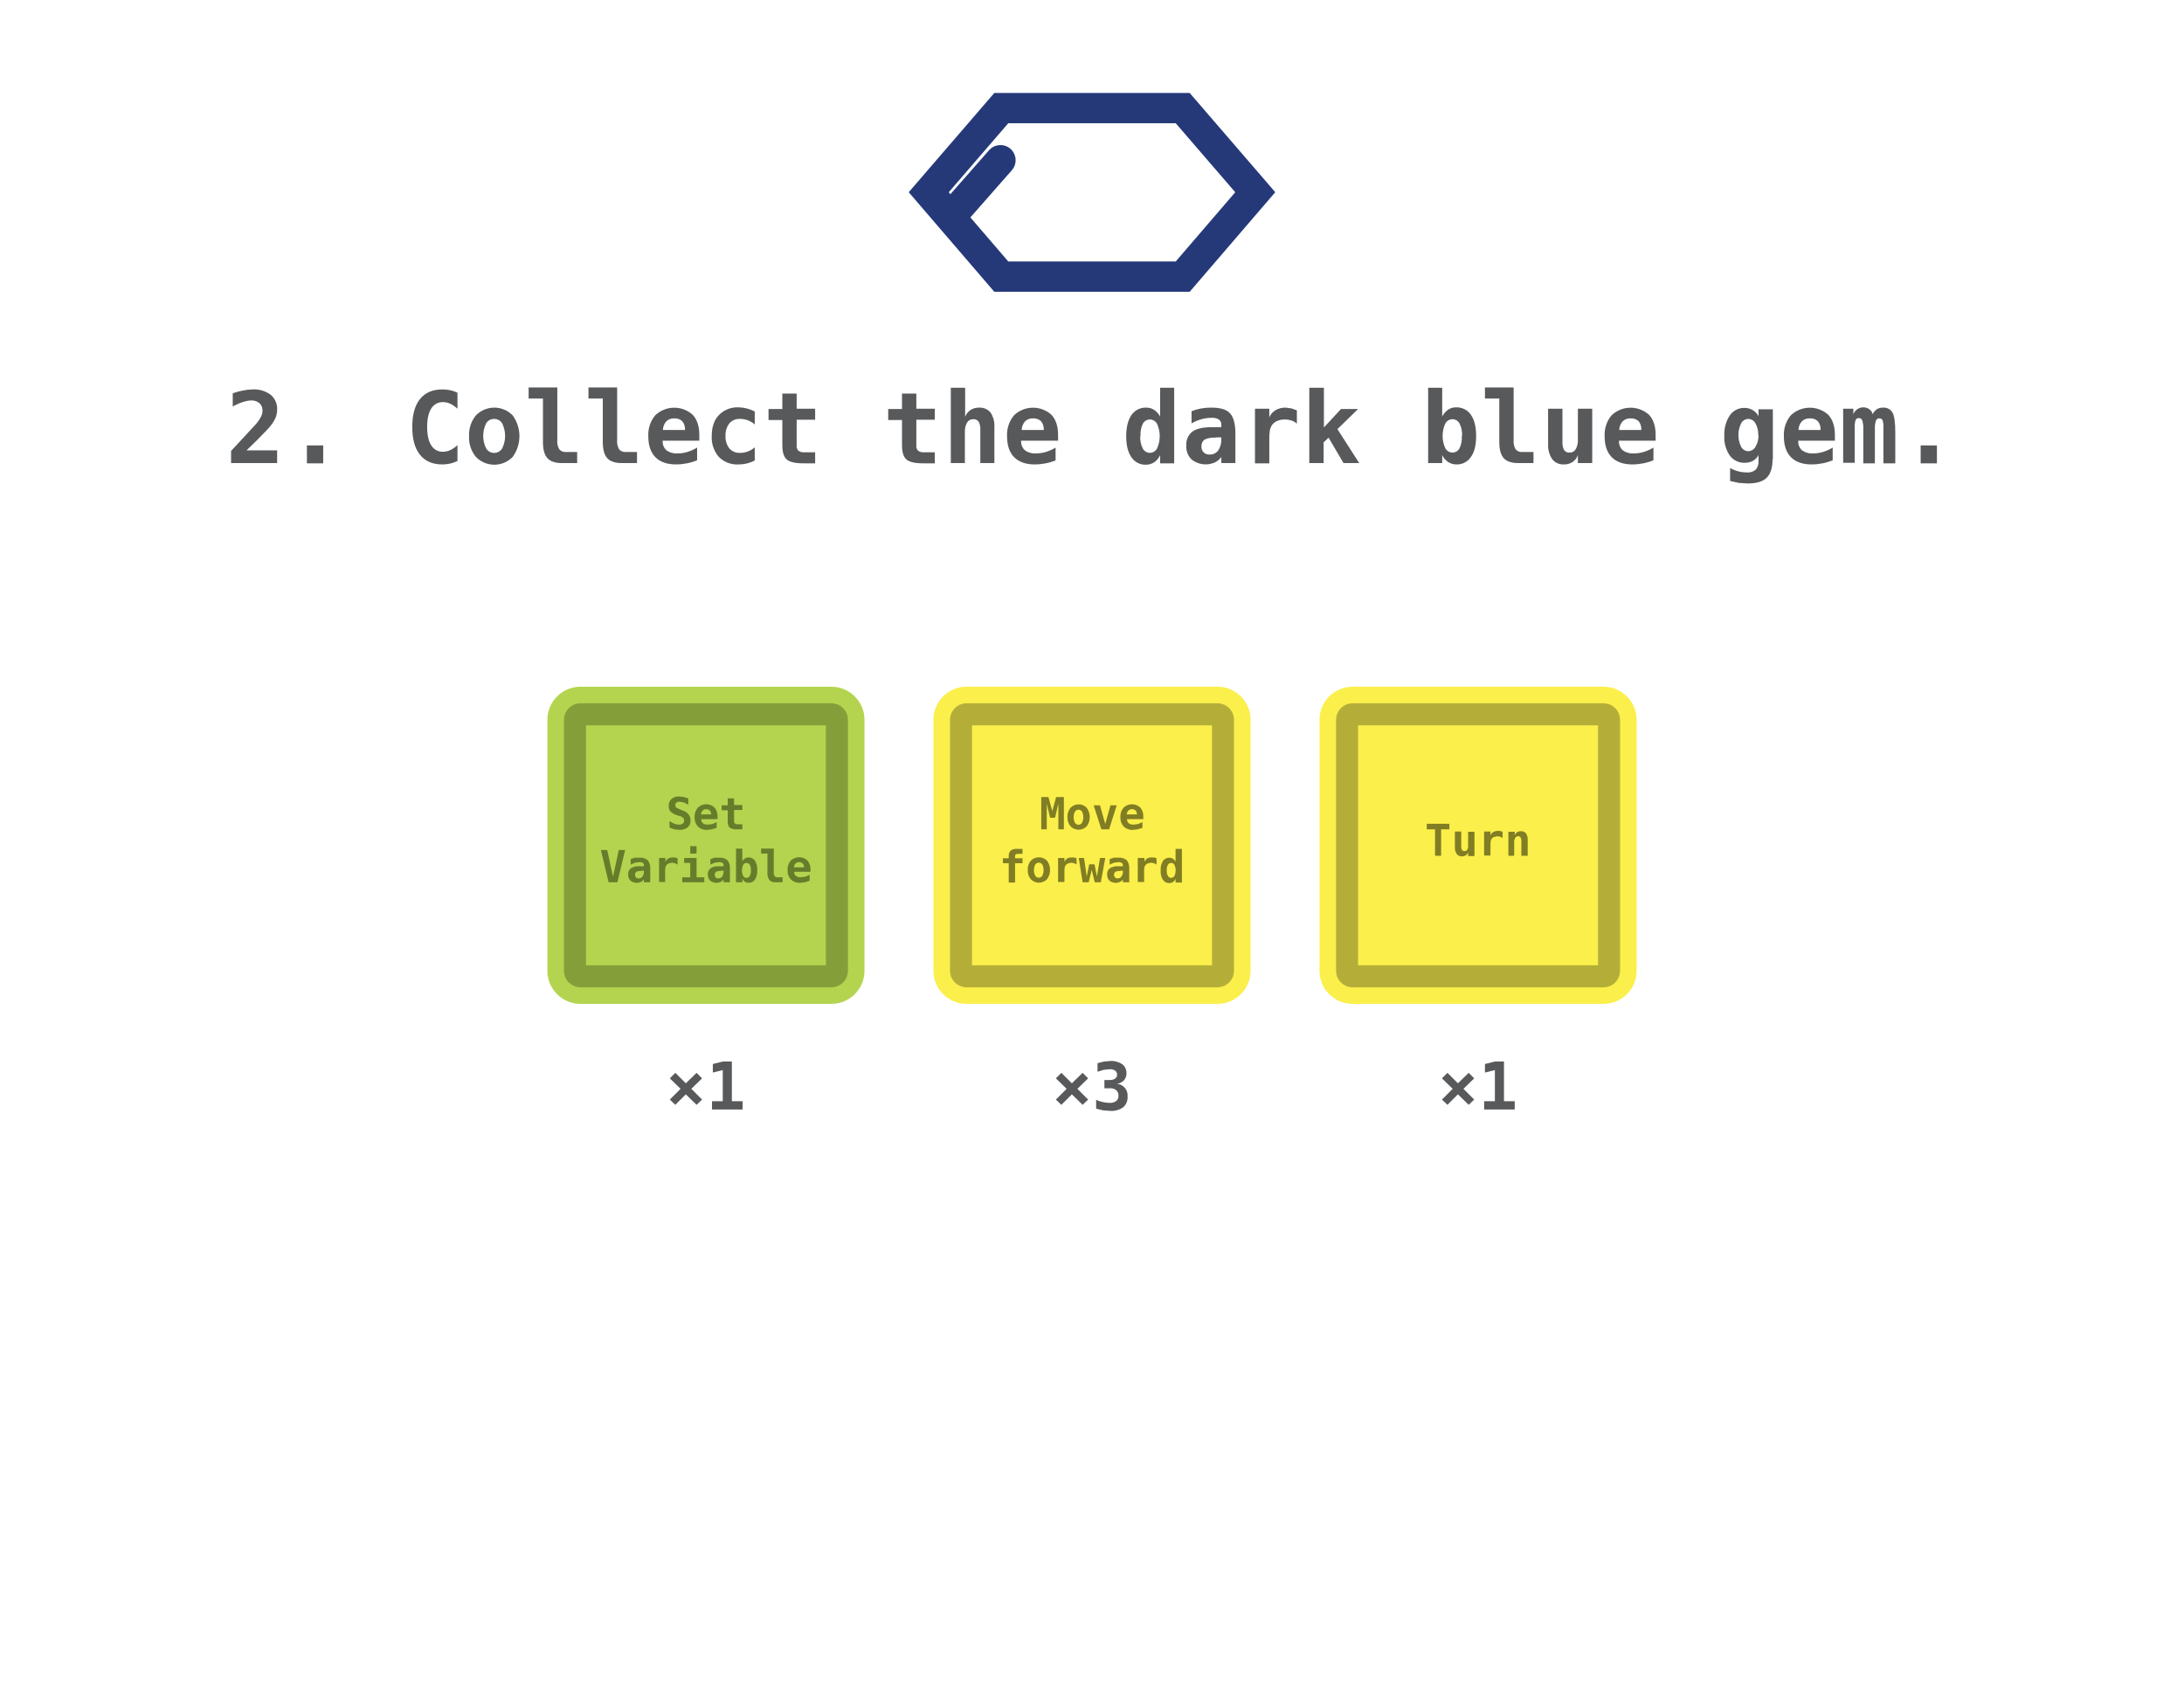
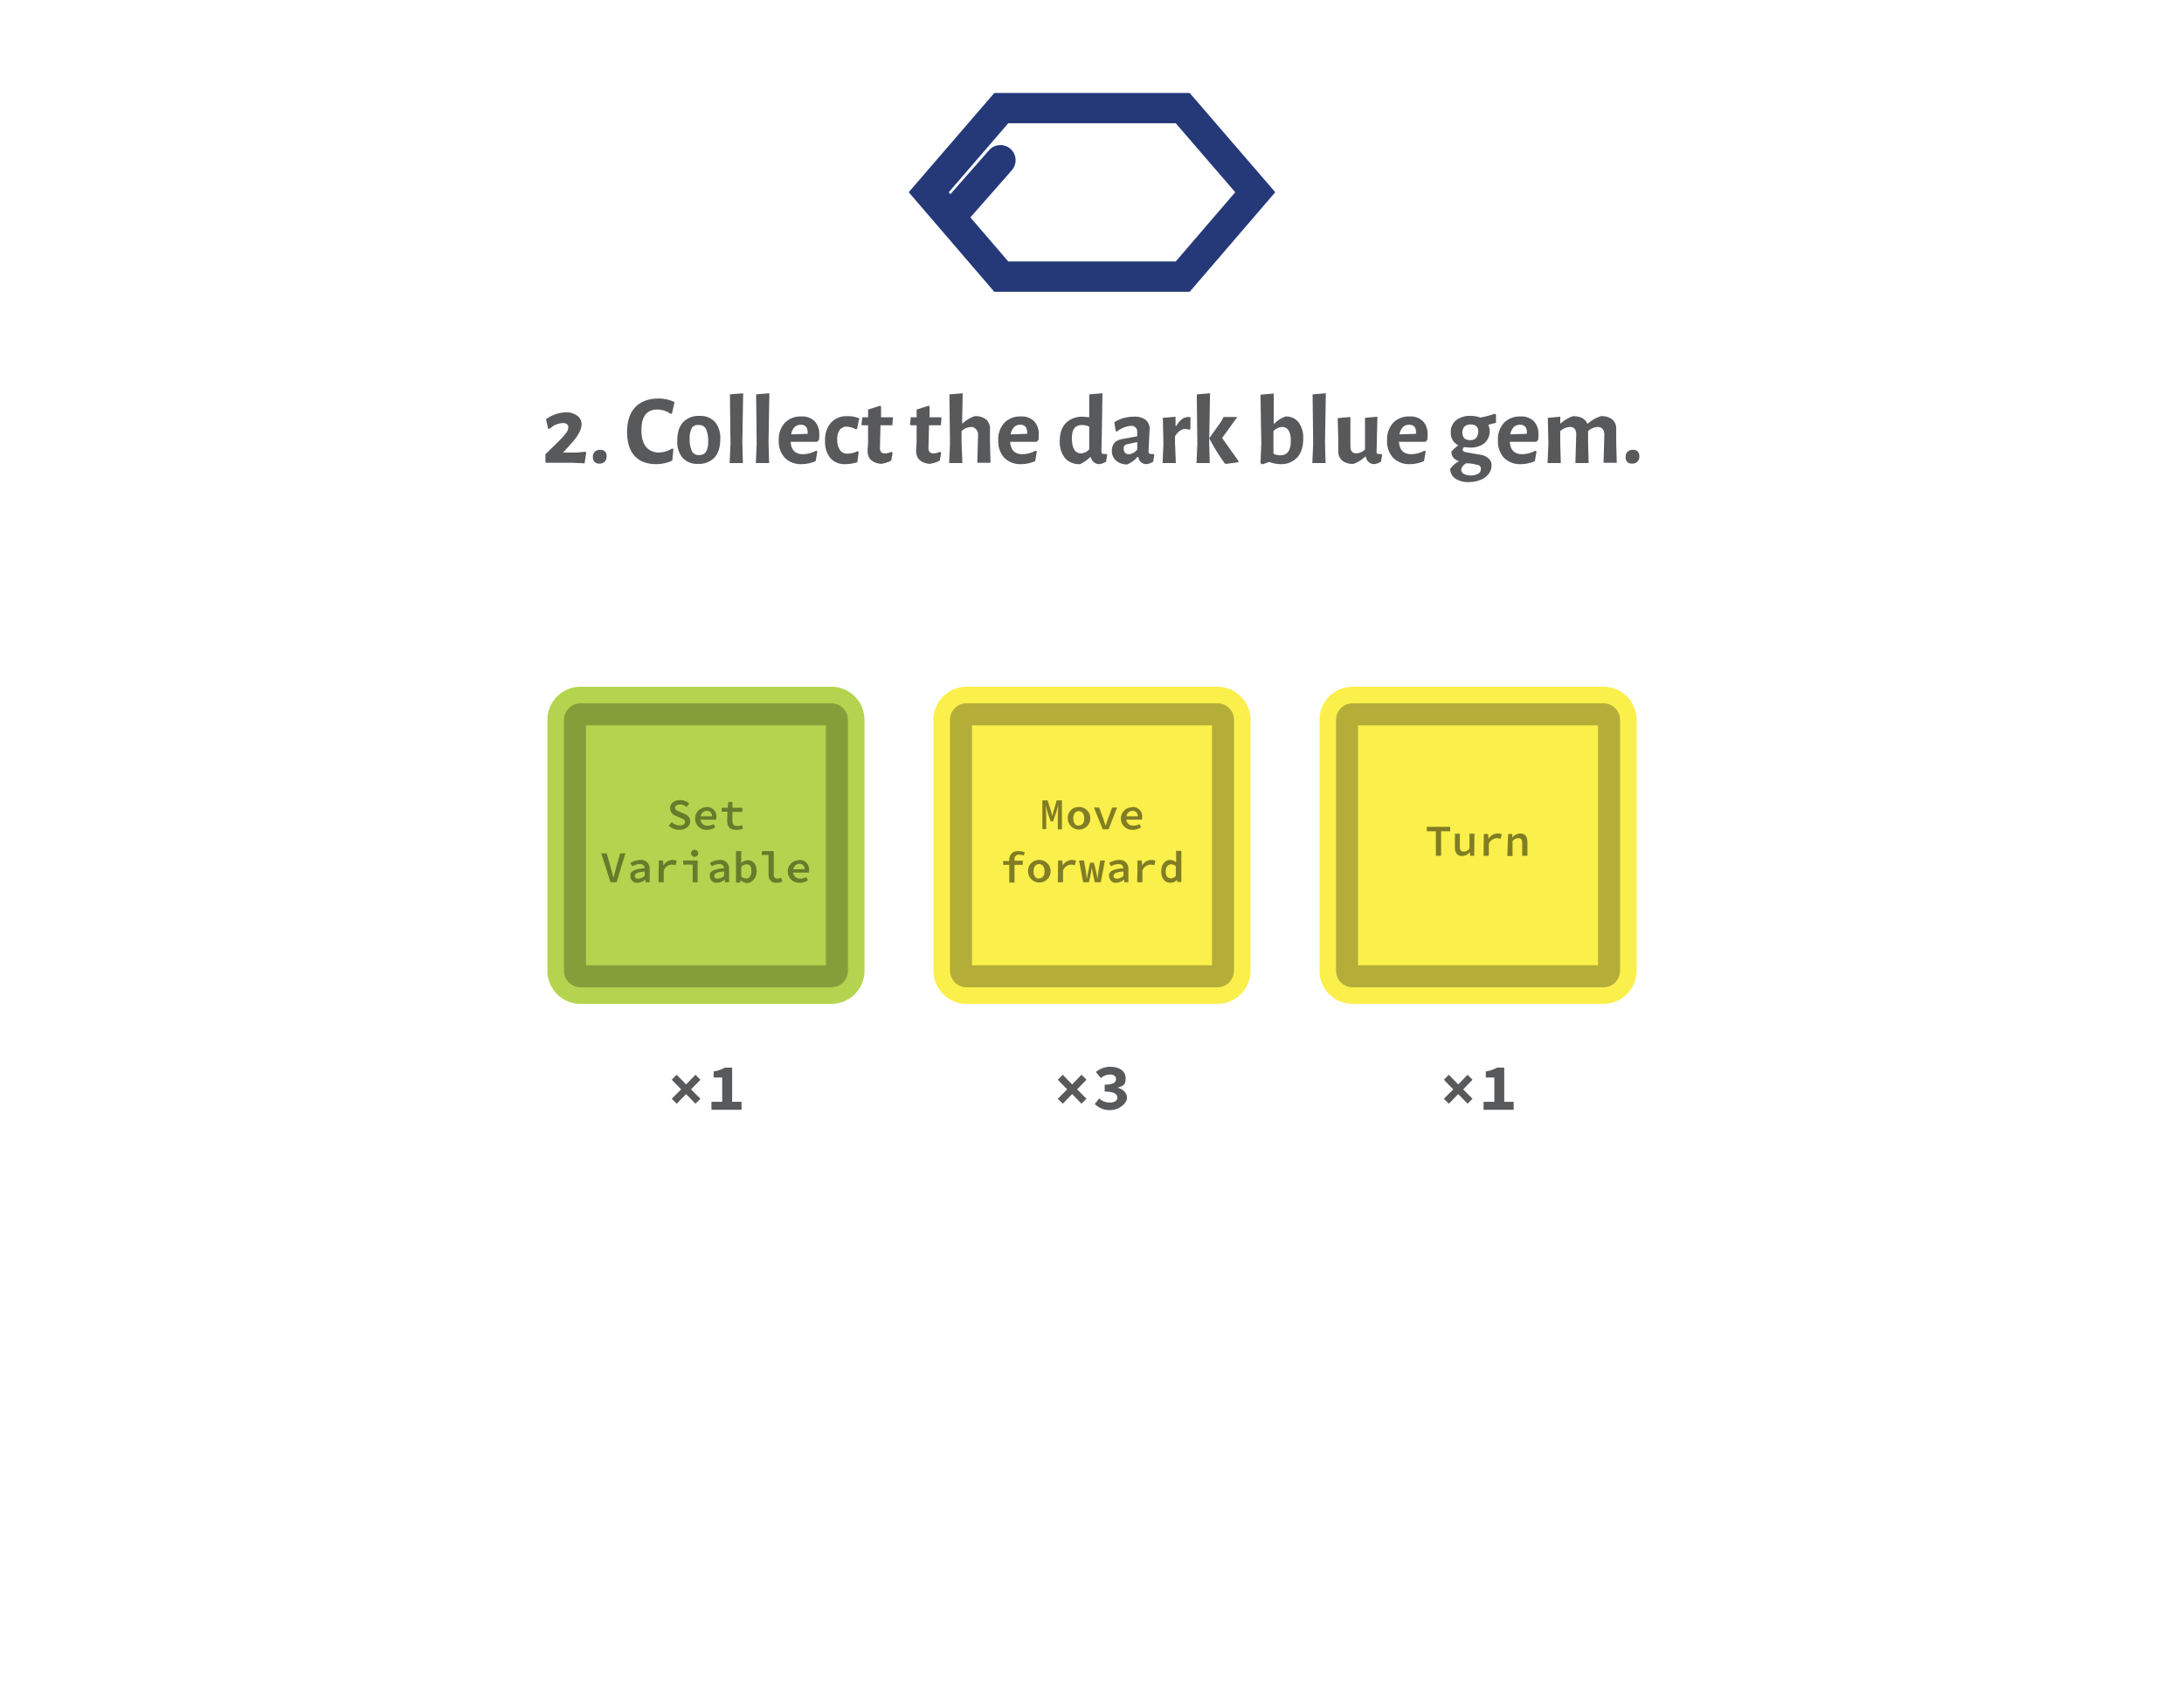
- <svg xmlns="http://www.w3.org/2000/svg" width="792" height="612" viewBox="0 0 792 612">
-   <defs>
-     <style>.a{fill:#58595b}.b,.d,.g{fill:none;stroke-miterlimit:10}.b{stroke:#253979;stroke-linecap:round;stroke-width:11px}.c{fill:#b4d44f}.d{stroke:#849f3a}.d,.g{stroke-width:8px}.e{fill:#657d2b}.f{fill:#fbef4b}.g{stroke:#b4ae39}.h{fill:#807d24}</style>
-   </defs>
-   <path d="M89.4 163.3h11.1v4.6H83.8v-4.4l2.8-3 6.1-6.6a13.2 13.2 0 0 0 1.9-2.7 5.2 5.2 0 0 0 .6-2.3 3.5 3.5 0 0 0-1.1-2.7 4.4 4.4 0 0 0-3-1 10.4 10.4 0 0 0-3.1.6 19.7 19.7 0 0 0-3.6 1.6v-4.8a25.2 25.2 0 0 1 3.7-1 17.6 17.6 0 0 1 3.5-.4 10.1 10.1 0 0 1 6.5 1.9 6.5 6.5 0 0 1 2.4 5.3 8 8 0 0 1-.5 2.9 12.4 12.4 0 0 1-1.8 3q-.9 1.2-5.1 5.4zm21.9-1.8h5.9v6.5h-5.9v-6.5zm54.5 5.7a11.2 11.2 0 0 1-2.6.9 12.5 12.5 0 0 1-2.8.3q-5.3 0-8.1-3.5t-2.8-10.1q0-6.6 2.8-10.1t8.1-3.5a12.7 12.7 0 0 1 2.9.3 10.5 10.5 0 0 1 2.6.9v5.8a10.1 10.1 0 0 0-2.6-1.8 6.2 6.2 0 0 0-2.6-.6 4.8 4.8 0 0 0-4.3 2.3q-1.5 2.3-1.5 6.7t1.5 6.7a4.8 4.8 0 0 0 4.3 2.3 6.2 6.2 0 0 0 2.6-.6 10.1 10.1 0 0 0 2.6-1.8v5.8zm4.3-9.1a11 11 0 0 1 2.5-7.5 9.3 9.3 0 0 1 13.3 0 12.8 12.8 0 0 1 0 15.1 9.3 9.3 0 0 1-13.3 0 11 11 0 0 1-2.5-7.6zm9.1-6.2a3.3 3.3 0 0 0-2.9 1.6 10.2 10.2 0 0 0 0 9.1 3.4 3.4 0 0 0 5.8 0 10.2 10.2 0 0 0 0-9.1 3.3 3.3 0 0 0-2.8-1.6zm17.7 7.8v-15.2h-5.2v-4h10.4v19.1a5.7 5.7 0 0 0 .7 3.3 2.9 2.9 0 0 0 2.4 1h4.1v4h-5.6q-3.7 0-5.3-1.9t-1.5-6.3zm21.7 0v-15.2h-5.2v-4h10.4v19.1a5.7 5.7 0 0 0 .7 3.3 2.9 2.9 0 0 0 2.4 1h4.1v4h-5.6q-3.7 0-5.3-1.9t-1.5-6.3zm34.2 7.2a19.6 19.6 0 0 1-3.7 1.1 20.2 20.2 0 0 1-3.9.4q-4.9 0-7.5-2.6t-2.6-7.6a11 11 0 0 1 2.5-7.6 10 10 0 0 1 13.6-.2q2.4 2.6 2.4 7.3v2.1h-13.3a4.3 4.3 0 0 0 1.4 3.5 6.1 6.1 0 0 0 4 1.1 12.3 12.3 0 0 0 3.5-.5 16.3 16.3 0 0 0 3.6-1.6v4.7zm-4.4-11.1a4.4 4.4 0 0 0-1-3.1 4 4 0 0 0-3-1 3.8 3.8 0 0 0-2.8 1.1 4.9 4.9 0 0 0-1.2 3.1h8.1zm25.4 11.1a10.8 10.8 0 0 1-2.8 1.1 13.1 13.1 0 0 1-3.2.4 9.3 9.3 0 0 1-7.1-2.7 10.7 10.7 0 0 1-2.6-7.6q0-4.9 2.6-7.6a9.3 9.3 0 0 1 7.1-2.8 12.5 12.5 0 0 1 3 .4 13 13 0 0 1 2.9 1.1v4.7a8.4 8.4 0 0 0-2.5-1.5 7.7 7.7 0 0 0-2.8-.5 4.8 4.8 0 0 0-3.9 1.6 6.9 6.9 0 0 0-1.4 4.6 6.8 6.8 0 0 0 1.4 4.5 4.8 4.8 0 0 0 3.9 1.6 7.7 7.7 0 0 0 2.8-.5 8.2 8.2 0 0 0 2.5-1.5v4.7zm15.1-24.3v5.6h6.7v4h-6.7v9.3a2.4 2.4 0 0 0 .6 1.9 3.2 3.2 0 0 0 2.1.6h4v4h-4.3q-4.4 0-6-1.4t-1.6-5.2v-9.1h-5v-4h5v-5.6h5.2zm43.4 0v5.6h6.7v4h-6.7v9.3a2.4 2.4 0 0 0 .6 1.9 3.2 3.2 0 0 0 2.1.6h4v4h-4.3q-4.4 0-6-1.4t-1.6-5.2v-9.1h-5v-4h5v-5.6h5.2zm28.3 12.5v12.8h-5.1v-12a5.7 5.7 0 0 0-.6-3 2.2 2.2 0 0 0-2-.9 2.5 2.5 0 0 0-2.2 1.2 6.4 6.4 0 0 0-.8 3.4v11.3h-5.1v-27.3h5.2v10.6a4.8 4.8 0 0 1 1.9-2.5 5.5 5.5 0 0 1 3.2-.9 5 5 0 0 1 4.2 1.9 9 9 0 0 1 1.3 5.4zm22.3 11.8a19.6 19.6 0 0 1-3.7 1.1 20.2 20.2 0 0 1-3.9.4q-4.9 0-7.5-2.6t-2.6-7.6a11 11 0 0 1 2.5-7.6 10 10 0 0 1 13.6-.2q2.4 2.6 2.4 7.3v2.1h-13.4a4.3 4.3 0 0 0 1.4 3.5 6.1 6.1 0 0 0 4 1.1 12.3 12.3 0 0 0 3.5-.5 16.3 16.3 0 0 0 3.6-1.6v4.7zm-4.4-11.1a4.4 4.4 0 0 0-1-3.1 4 4 0 0 0-3-1 3.8 3.8 0 0 0-2.8 1.1 4.9 4.9 0 0 0-1.2 3.1h8.1zm42.2-4.8v-10.4h5.1V168h-5.1v-3a6.2 6.2 0 0 1-2.1 2.6 5.5 5.5 0 0 1-3.1.9 6 6 0 0 1-5.2-2.7q-1.9-2.7-1.9-7.6t1.9-7.7a6.2 6.2 0 0 1 5.4-2.7 5.1 5.1 0 0 1 2.8.8 7.1 7.1 0 0 1 2.2 2.4zm-7.2 7.1a8.8 8.8 0 0 0 .9 4.5 2.9 2.9 0 0 0 2.6 1.6 3 3 0 0 0 2.6-1.6 10.8 10.8 0 0 0 0-8.9 3 3 0 0 0-2.6-1.6 2.9 2.9 0 0 0-2.6 1.6 8.8 8.8 0 0 0-.8 4.4zm34.5-1.4v11.2h-5.1v-2.2a6.2 6.2 0 0 1-2.4 2 8.2 8.2 0 0 1-8.4-1.1 6.5 6.5 0 0 1-1.9-5 5.9 5.9 0 0 1 2.2-5.1q2.2-1.6 6.9-1.6h3.6v-.9a2.2 2.2 0 0 0-.9-1.9 4.6 4.6 0 0 0-2.7-.6 13.7 13.7 0 0 0-3.6.5 16.8 16.8 0 0 0-3.6 1.5v-4.4a17.8 17.8 0 0 1 3.5-1 19.9 19.9 0 0 1 3.7-.3q4.8 0 6.7 2t2 6.9zm-7.2 2a7.9 7.9 0 0 0-4 .7 2.8 2.8 0 0 0-1.1 2.5 2.7 2.7 0 0 0 2.9 2.9 3.7 3.7 0 0 0 3.2-1.5 7.2 7.2 0 0 0 1.1-4.3v-.4h-2.1zm29.6-5a5.5 5.5 0 0 0-2-1.2 7.7 7.7 0 0 0-2.5-.4 6.7 6.7 0 0 0-2.9.6 4.3 4.3 0 0 0-1.9 1.7 4.4 4.4 0 0 0-.6 1.6 18.1 18.1 0 0 0-.2 2.9v9.1h-5.2v-19.8h5.2v3.1a5.6 5.6 0 0 1 2.3-2.6 7.1 7.1 0 0 1 3.7-.9l2.1.3 1.9.7v4.9zm4.5-13.1h5.2V155l6.2-6.7h6.2l-7.5 7.3 7.9 12.3h-5.7l-5.4-9.2-1.8 1.7v7.5h-5.2v-27.3zM523 151a7.1 7.1 0 0 1 2.2-2.5 5.1 5.1 0 0 1 2.8-.8 6.2 6.2 0 0 1 5.4 2.7q1.9 2.7 1.9 7.7t-1.9 7.6a6 6 0 0 1-5.2 2.7 5.5 5.5 0 0 1-3.1-.9 6.1 6.1 0 0 1-2.1-2.5v2.9h-5.1v-27.3h5.1V151zm7.2 7.1a8.8 8.8 0 0 0-.9-4.5 2.9 2.9 0 0 0-2.6-1.6 3 3 0 0 0-2.6 1.6 10.8 10.8 0 0 0 0 8.9 3 3 0 0 0 2.6 1.6 2.9 2.9 0 0 0 2.6-1.6 8.8 8.8 0 0 0 .8-4.4zm13.5 1.6v-15.2h-5.2v-4h10.4v19.1a5.7 5.7 0 0 0 .7 3.3 2.9 2.9 0 0 0 2.4 1h4.1v4h-5.6q-3.7 0-5.3-1.9t-1.5-6.3zm17.7 1.3v-12.8h5.2v12a5.8 5.8 0 0 0 .6 3 2.2 2.2 0 0 0 2 .9 2.4 2.4 0 0 0 2.2-1.2 6.4 6.4 0 0 0 .8-3.4v-11.3h5.2v19.7h-5.2V165a4.8 4.8 0 0 1-1.9 2.5 5.4 5.4 0 0 1-3.2.9 5 5 0 0 1-4.2-1.9 9 9 0 0 1-1.5-5.5zm38.2 5.9a19.6 19.6 0 0 1-3.7 1.1 20.2 20.2 0 0 1-3.9.4q-4.9 0-7.5-2.6t-2.6-7.6a11 11 0 0 1 2.5-7.6 10 10 0 0 1 13.6-.2q2.4 2.6 2.4 7.3v2.1h-13.3a4.3 4.3 0 0 0 1.4 3.5 6.1 6.1 0 0 0 4 1.1 12.3 12.3 0 0 0 3.5-.5 16.3 16.3 0 0 0 3.6-1.6v4.7zm-4.4-11.1a4.4 4.4 0 0 0-1-3.1 4 4 0 0 0-3-1 3.8 3.8 0 0 0-2.8 1.1 4.9 4.9 0 0 0-1.2 3.1h8.1zm47.6 10.6q0 4.7-2.1 6.8t-6.9 2.1l-3.2-.2-3.2-.7v-4.7a12.3 12.3 0 0 0 6.1 1.6 4.4 4.4 0 0 0 3.2-1 4.4 4.4 0 0 0 1-3.2V165a5 5 0 0 1-2 2.1 6.2 6.2 0 0 1-3 .7 6.4 6.4 0 0 1-5.4-2.6 11.6 11.6 0 0 1-2-7.2 12.4 12.4 0 0 1 2-7.4 6.3 6.3 0 0 1 5.3-2.7 5.7 5.7 0 0 1 3 .8 5.5 5.5 0 0 1 2.1 2.2v-2.5h5.2v18.2zm-5.2-8.7a7.9 7.9 0 0 0-1-4.2 3 3 0 0 0-2.6-1.6 3 3 0 0 0-2.6 1.6 9.6 9.6 0 0 0 0 8.5 3 3 0 0 0 2.6 1.6 3 3 0 0 0 2.6-1.6 7.9 7.9 0 0 0 1.1-4.2zm27 9.2a19.6 19.6 0 0 1-3.7 1.1 20.2 20.2 0 0 1-3.9.4q-4.9 0-7.5-2.6t-2.6-7.6a11 11 0 0 1 2.5-7.6 10 10 0 0 1 13.6-.2q2.4 2.6 2.4 7.3v2.1h-13.3a4.3 4.3 0 0 0 1.4 3.5 6.1 6.1 0 0 0 4 1.1 12.3 12.3 0 0 0 3.5-.5 16.3 16.3 0 0 0 3.6-1.6v4.7zm-4.4-11.1a4.4 4.4 0 0 0-1-3.1 4 4 0 0 0-3-1 3.8 3.8 0 0 0-2.8 1.1 4.9 4.9 0 0 0-1.2 3.1h8.1zm18.9-5.6a4.3 4.3 0 0 1 1.5-1.8 3.9 3.9 0 0 1 2.2-.6 3.7 3.7 0 0 1 3.5 1.8q1 1.8 1 7.3V168H683v-12.7a8.4 8.4 0 0 0-.3-2.9 1.2 1.2 0 0 0-1.2-.7 1.2 1.2 0 0 0-1.2.8 8 8 0 0 0-.4 2.9V168h-4.2v-12.7a8 8 0 0 0-.4-2.9 1.2 1.2 0 0 0-1.2-.8 1.2 1.2 0 0 0-1.2.7 8.4 8.4 0 0 0-.3 2.9v12.6h-4.2v-19.6h3.7v2a3.8 3.8 0 0 1 1.4-1.8 3.7 3.7 0 0 1 2.2-.7 3.6 3.6 0 0 1 2.2.7 2.8 2.8 0 0 1 1.2 1.8zm17.4 11.3h5.9v6.5h-5.9v-6.5z" class="a" />
-   <path d="M363.1 100.3l-26.3-30.6 26.3-30.5h65.8l26.3 30.5-26.3 30.6h-65.8zm-18.5-21.5l18.2-20.7" class="b" />
-   <path d="M254.6 391l-3.9 3.8 3.9 3.9-2 1.9-3.9-3.8-3.8 3.8-2-1.9 3.9-3.9-3.9-3.8 2-2 3.8 3.8 3.9-3.8zm3.6 8.3h3.9V388l-3.6.9v-3.1l3.6-.9h3.3v14.4h3.9v3h-11.1v-3z" class="a" />
-   <rect width="115" height="115" x="198.5" y="249" class="c" rx="12" ry="12" />
-   <rect width="95" height="95" x="208.5" y="259" class="d" rx="2" ry="2" transform="rotate(90 256 306.5)" />
-   <path d="M245.5 295.6a5.9 5.9 0 0 1-2.4-1.4 2.9 2.9 0 0 1-.6-2 3.2 3.2 0 0 1 1-2.5 4 4 0 0 1 2.8-.9l1.7.2 1.6.5v2.3l-1.5-.8-1.5-.3a2.1 2.1 0 0 0-1.3.3 1.1 1.1 0 0 0-.4 1 1.1 1.1 0 0 0 .3.8l1.4.7 1 .4a4.5 4.5 0 0 1 2.1 1.4 3.4 3.4 0 0 1 .7 2.1 3.2 3.2 0 0 1-1 2.6 4.8 4.8 0 0 1-3.2.9l-1.7-.2-1.7-.6v-2.4a7.8 7.8 0 0 0 1.8 1 4.9 4.9 0 0 0 1.7.3 2 2 0 0 0 1.3-.4 1.3 1.3 0 0 0 .5-1.1 1.4 1.4 0 0 0-.3-.9 2.1 2.1 0 0 0-.9-.6zm14.3 4.6l-1.6.5-1.7.2a4.5 4.5 0 0 1-3.4-1.2 4.6 4.6 0 0 1-1.2-3.4 4.9 4.9 0 0 1 1.1-3.4 4.4 4.4 0 0 1 6.1-.1 4.6 4.6 0 0 1 1.1 3.2v1h-5.9a1.9 1.9 0 0 0 .6 1.5 2.7 2.7 0 0 0 1.8.5l1.6-.2 1.6-.7v2.1zm-1.9-4.9a2 2 0 0 0-.5-1.4 1.8 1.8 0 0 0-1.3-.5 1.7 1.7 0 0 0-1.3.5 2.2 2.2 0 0 0-.6 1.4h3.6zm8.3-5.9v2.5h3v1.8h-3v4.1a1.1 1.1 0 0 0 .3.8 1.4 1.4 0 0 0 .9.3h1.8v1.8h-1.9a4.1 4.1 0 0 1-2.7-.6 3.1 3.1 0 0 1-.7-2.3v-4h-2.2V292h2.2v-2.5h2.3zm-43.9 28.5l2.1-9.7h2.3l-2.8 11.7h-3.2l-2.8-11.7h2.3zm13.5-3v5h-2.3v-1a2.8 2.8 0 0 1-1.1.9 3.7 3.7 0 0 1-3.8-.5 2.9 2.9 0 0 1-.8-2.2 2.6 2.6 0 0 1 1-2.3 5.2 5.2 0 0 1 3.1-.7h1.6v-.4a1 1 0 0 0-.4-.8 2 2 0 0 0-1.2-.3l-1.6.2-1.6.7v-2l1.5-.5h1.7a4.2 4.2 0 0 1 3 .9 4.4 4.4 0 0 1 .9 3zm-3.2.9a3.5 3.5 0 0 0-1.8.3 1.2 1.2 0 0 0-.5 1.1 1.2 1.2 0 0 0 1.3 1.3 1.6 1.6 0 0 0 1.4-.7 3.2 3.2 0 0 0 .5-1.9v-.2h-.9zm13.1-2.3l-.9-.5-1.1-.2-1.3.3a1.9 1.9 0 0 0-.8.7 2 2 0 0 0-.3.7 8 8 0 0 0-.1 1.3v4H239v-8.7h2.3v1.4a2.5 2.5 0 0 1 1-1.2 3.1 3.1 0 0 1 1.6-.4h.9l.9.3v2.2zm2.4-2.4h4.5v7h2.8v1.8h-8v-1.8h2.9v-5.2h-2.2v-1.8zm2.2-4.3h2.3v2.7h-2.3v-2.7zm14.4 8.1v5h-2.3v-1a2.8 2.8 0 0 1-1.1.9 3.7 3.7 0 0 1-3.8-.5 2.9 2.9 0 0 1-.8-2.2 2.6 2.6 0 0 1 1-2.3 5.2 5.2 0 0 1 3.1-.7h1.6v-.4a1 1 0 0 0-.4-.8 2 2 0 0 0-1.2-.3l-1.6.2-1.6.7v-2l1.5-.5h1.7a4.2 4.2 0 0 1 3 .9 4.4 4.4 0 0 1 .9 3zm-3.2.9a3.5 3.5 0 0 0-1.8.3 1.2 1.2 0 0 0-.5 1.1 1.2 1.2 0 0 0 1.3 1.3 1.6 1.6 0 0 0 1.4-.7 3.2 3.2 0 0 0 .5-1.9v-.2h-.9zm7.6-3.4a3.2 3.2 0 0 1 1-1.1 2.3 2.3 0 0 1 1.3-.4 2.8 2.8 0 0 1 2.4 1.2 5.9 5.9 0 0 1 .8 3.4 5.9 5.9 0 0 1-.8 3.4 2.7 2.7 0 0 1-2.3 1.2 2.5 2.5 0 0 1-1.4-.4 2.7 2.7 0 0 1-.9-1.1v1.3h-2.3v-12.2h2.3v4.6zm3.2 3.2a3.9 3.9 0 0 0-.4-2 1.3 1.3 0 0 0-1.2-.7 1.3 1.3 0 0 0-1.2.7 4.8 4.8 0 0 0 0 4 1.3 1.3 0 0 0 1.2.7 1.3 1.3 0 0 0 1.2-.7 3.9 3.9 0 0 0 .4-2.1zm6 .6v-6.7H276v-1.8h4.6v8.5a2.5 2.5 0 0 0 .3 1.5 1.3 1.3 0 0 0 1.1.4h1.8v1.8h-2.5a2.9 2.9 0 0 1-2.3-.8 4.4 4.4 0 0 1-.7-2.9zm15.2 3.2l-1.6.5-1.7.2a4.5 4.5 0 0 1-3.4-1.2 4.6 4.6 0 0 1-1.2-3.4 4.9 4.9 0 0 1 1.1-3.4 4.4 4.4 0 0 1 6.1-.1 4.6 4.6 0 0 1 1.1 3.2v.9H288a1.9 1.9 0 0 0 .6 1.5 2.7 2.7 0 0 0 1.8.5l1.6-.2 1.6-.7v2.1zm-1.9-4.9a2 2 0 0 0-.5-1.4 1.8 1.8 0 0 0-1.3-.5 1.7 1.7 0 0 0-1.3.5 2.2 2.2 0 0 0-.6 1.4h3.6z" class="e" />
-   <path d="M394.6 391l-3.9 3.8 3.9 3.9-2 1.9-3.9-3.8-3.8 3.8-2-1.9 3.9-3.9-3.9-3.8 2-2 3.8 3.8 3.9-3.8zm7.8 3.6h-1.9v-3h1.9a3.4 3.4 0 0 0 2-.5 1.7 1.7 0 0 0 .7-1.4 1.8 1.8 0 0 0-.7-1.5 3.2 3.2 0 0 0-2-.5l-2.1.2-2.3.7v-3.1l2.4-.6 2.3-.2a6.9 6.9 0 0 1 4.3 1.2 4 4 0 0 1 1.5 3.3 3.7 3.7 0 0 1-.9 2.5 4.4 4.4 0 0 1-2.5 1.3 4.2 4.2 0 0 1 3.8 4.6 4.7 4.7 0 0 1-1.6 3.9 7.3 7.3 0 0 1-4.7 1.3l-2.6-.2-2.5-.6v-3.2a10.4 10.4 0 0 0 2.4.8 12.2 12.2 0 0 0 2.7.3 3.5 3.5 0 0 0 2.2-.7 2.1 2.1 0 0 0 .8-1.8 2.6 2.6 0 0 0-.8-2.1 3.4 3.4 0 0 0-2.4-.7z" class="a" />
-   <rect width="115" height="115" x="338.5" y="249" class="f" rx="12" ry="12" />
-   <rect width="95" height="95" x="348.5" y="259" class="g" rx="2" ry="2" transform="rotate(90 396 306.5)" />
-   <path d="M377.4 289h2.8l1.4 5.1 1.4-5.1h2.8v11.7h-2v-9.3l-1.2 5.1h-1.8l-1.2-5.1v9.3h-2V289zm9.7 7.3a4.9 4.9 0 0 1 1.1-3.4 4.1 4.1 0 0 1 5.9 0 5.7 5.7 0 0 1 0 6.7 4.1 4.1 0 0 1-5.9 0 4.9 4.9 0 0 1-1.1-3.3zm4-2.7a1.5 1.5 0 0 0-1.3.7 4.6 4.6 0 0 0 0 4 1.5 1.5 0 0 0 2.6 0 4.6 4.6 0 0 0 0-4 1.5 1.5 0 0 0-1.2-.7zm13.9-1.7l-2.8 8.8h-2.8l-2.8-8.7h2.3l1.9 6.8 1.9-6.8h2.3zm9.2 8.3l-1.6.5-1.7.2a4.5 4.5 0 0 1-3.4-1.2 4.6 4.6 0 0 1-1.2-3.4 4.9 4.9 0 0 1 1.1-3.4 4.4 4.4 0 0 1 6.1-.1 4.6 4.6 0 0 1 1.1 3.2v1h-5.9a1.9 1.9 0 0 0 .6 1.5 2.7 2.7 0 0 0 1.8.5l1.6-.2 1.6-.7v2.1zm-1.9-4.9a2 2 0 0 0-.5-1.4 1.8 1.8 0 0 0-1.3-.5 1.7 1.7 0 0 0-1.3.5 2.2 2.2 0 0 0-.6 1.4h3.6zm-44.2 15.1v.8h2.7v1.8h-2.7v7h-2.3v-7h-2.1v-1.8h2.1v-.6a2.9 2.9 0 0 1 .7-2.2 3.6 3.6 0 0 1 2.4-.6h1.9v1.8H369l-.7.2a1.1 1.1 0 0 0-.2.6zm4.6 5.1a4.9 4.9 0 0 1 1.1-3.4 4.1 4.1 0 0 1 5.9 0 5.7 5.7 0 0 1 0 6.7 4.1 4.1 0 0 1-5.9 0 4.9 4.9 0 0 1-1.1-3.3zm4-2.7a1.5 1.5 0 0 0-1.3.7 4.6 4.6 0 0 0 0 4 1.5 1.5 0 0 0 2.6 0 4.6 4.6 0 0 0 0-4 1.5 1.5 0 0 0-1.3-.7zm13.8.7l-.9-.5-1.1-.2-1.3.3a1.9 1.9 0 0 0-.8.7 2 2 0 0 0-.3.7 8 8 0 0 0-.1 1.3v4h-2.3v-8.7h2.3v1.4a2.5 2.5 0 0 1 1-1.2 3.1 3.1 0 0 1 1.6-.4h.9l.9.3v2.2zm.7-2.4h1.9l1 6.7.9-4.4h1.9l.9 4.4 1.1-6.7h1.9l-1.6 8.8H397l-1.1-4.5-1.1 4.5h-2.2zm18.3 3.8v5h-2.3v-1a2.8 2.8 0 0 1-1.1.9 3.7 3.7 0 0 1-3.8-.5 2.9 2.9 0 0 1-.8-2.2 2.6 2.6 0 0 1 1-2.3 5.2 5.2 0 0 1 3.1-.7h1.6v-.4a1 1 0 0 0-.4-.8 2 2 0 0 0-1.2-.3l-1.6.2-1.6.7v-2l1.5-.5h1.7a4.2 4.2 0 0 1 3 .9 4.4 4.4 0 0 1 .9 3zm-3.2.9a3.5 3.5 0 0 0-1.8.3 1.2 1.2 0 0 0-.5 1.1 1.2 1.2 0 0 0 1.3 1.3 1.6 1.6 0 0 0 1.4-.7 3.2 3.2 0 0 0 .5-1.9v-.2h-.9zm13.1-2.3l-.9-.5-1.1-.2-1.3.3a1.9 1.9 0 0 0-.8.7 2 2 0 0 0-.3.7 8 8 0 0 0-.1 1.3v4h-2.3v-8.7h2.4v1.4a2.5 2.5 0 0 1 1-1.2 3.1 3.1 0 0 1 1.6-.4h.9l.9.3v2.2zm6.9-1.1v-4.6h2.3V320h-2.3v-1.3a2.8 2.8 0 0 1-.9 1.1 2.4 2.4 0 0 1-1.4.4 2.7 2.7 0 0 1-2.3-1.2 5.9 5.9 0 0 1-.8-3.4 5.9 5.9 0 0 1 .8-3.4 2.8 2.8 0 0 1 2.4-1.2 2.3 2.3 0 0 1 1.3.4 3.2 3.2 0 0 1 .9 1zm-3.2 3.2a3.9 3.9 0 0 0 .4 2 1.3 1.3 0 0 0 1.2.7 1.3 1.3 0 0 0 1.2-.7 4.8 4.8 0 0 0 0-4 1.3 1.3 0 0 0-1.2-.7 1.3 1.3 0 0 0-1.2.7 3.9 3.9 0 0 0-.4 1.9z" class="h" />
-   <path d="M534.6 391l-3.9 3.8 3.9 3.9-2 1.9-3.9-3.8-3.8 3.8-2-1.9 3.9-3.9-3.9-3.8 2-2 3.8 3.8 3.9-3.8zm3.6 8.3h3.9V388l-3.6.9v-3.1l3.6-.9h3.3v14.4h3.9v3h-11.1v-3z" class="a" />
-   <rect width="115" height="115" x="478.5" y="249" class="f" rx="12" ry="12" />
-   <rect width="95" height="95" x="488.5" y="259" class="g" rx="2" ry="2" transform="rotate(90 536 306.5)" />
-   <path d="M522.7 310.3h-2.3v-9.6h-3v-2h8.2v2h-3v9.6zm4.9-3.1v-5.7h2.3v5.3a2.6 2.6 0 0 0 .3 1.4 1 1 0 0 0 .9.4 1.1 1.1 0 0 0 1-.5 2.8 2.8 0 0 0 .3-1.5v-5h2.3v8.8h-2.3V309a2.1 2.1 0 0 1-.8 1.1 2.4 2.4 0 0 1-1.4.4 2.2 2.2 0 0 1-1.9-.8 4 4 0 0 1-.7-2.5zm17.4-3.3l-.9-.5-1.1-.2-1.3.3a1.9 1.9 0 0 0-.8.7 2 2 0 0 0-.3.7 8.1 8.1 0 0 0-.1 1.3v4h-2.3v-8.7h2.3v1.4a2.5 2.5 0 0 1 1-1.2 3.1 3.1 0 0 1 1.6-.4h.9l.9.3v2.2zm9 .7v5.7h-2.3V305a2.6 2.6 0 0 0-.3-1.4 1 1 0 0 0-.9-.4 1.1 1.1 0 0 0-1 .6 2.8 2.8 0 0 0-.4 1.5v5H547v-8.7h2.3v1.3a2.1 2.1 0 0 1 .8-1.1 2.5 2.5 0 0 1 1.4-.4 2.2 2.2 0 0 1 1.9.8 4 4 0 0 1 .6 2.4z" class="h" />
+ <svg xmlns="http://www.w3.org/2000/svg" width="792" height="612" data-name="Layer 1" viewBox="0 0 792 612">
+   <path fill="#58595b" d="M209.3 150.7a3.8 3.8 0 0 1 1.6 3.2q0 2.9-4 7.2l-2.7 3h4.9l3.2-.3.3.3-.6 3.9-4.4-.2h-9.5l-.3-.2v-2.9l4.9-4.8a27.1 27.1 0 0 0 2.6-2.9 3.6 3.6 0 0 0 .8-2 1.4 1.4 0 0 0-.5-1.2 2.4 2.4 0 0 0-1.5-.4 7.2 7.2 0 0 0-4.8 2.1h-.5l-.8-3.5a13 13 0 0 1 7.2-2.5 6.7 6.7 0 0 1 4.1 1.2zm10.1 13a2.5 2.5 0 0 1 .6 1.8 2.7 2.7 0 0 1-.7 1.9 2.5 2.5 0 0 1-1.9.7 2.4 2.4 0 0 1-1.8-.6 2.5 2.5 0 0 1-.6-1.8 2.6 2.6 0 0 1 .7-1.9 2.6 2.6 0 0 1 1.9-.7 2.3 2.3 0 0 1 1.8.6zm25.2-17.9l-.9 4.1-.4.2a8.5 8.5 0 0 0-5-1.6q-5.7 0-5.7 7.5t5.9 8.1a9.8 9.8 0 0 0 5.3-1.5l.4.3-.4 4.1a13.6 13.6 0 0 1-5.8 1.3q-5.2 0-7.9-3t-2.7-8.7q0-5.8 2.9-8.9t8.2-3.2a13 13 0 0 1 6.1 1.3zm14.7 7.2a9 9 0 0 1 1.9 6.2q0 4.4-2.1 6.7a7.7 7.7 0 0 1-6 2.3 7.2 7.2 0 0 1-5.6-2.2 9 9 0 0 1-1.9-6.2q0-4.4 2.1-6.7a7.7 7.7 0 0 1 6-2.3 7.2 7.2 0 0 1 5.6 2.2zm-8.4 2.2a6.8 6.8 0 0 0-.8 3.7 10.2 10.2 0 0 0 .8 4.7 2.7 2.7 0 0 0 2.6 1.4 2.8 2.8 0 0 0 2.5-1.1 6.8 6.8 0 0 0 .8-3.7 10 10 0 0 0-.8-4.7 2.7 2.7 0 0 0-2.6-1.4 2.8 2.8 0 0 0-2.6 1.1zm18.5 12.7h-4.8l.3-6.9-.2-18 4.8-.4-.3 17.9zm9.5 0h-4.8l.3-6.9-.2-18 4.8-.4-.3 17.9zm7.8-7.7q.3 4.5 4.5 4.5a10.4 10.4 0 0 0 4.8-1.3l.4.3-.6 3.5a12.7 12.7 0 0 1-5 1.1 8.2 8.2 0 0 1-6.2-2.3 8.8 8.8 0 0 1-2.2-6.3 8.9 8.9 0 0 1 2.2-6.4 8 8 0 0 1 6-2.3 6.4 6.4 0 0 1 4.8 1.7 6.7 6.7 0 0 1 1.7 4.8 14 14 0 0 1-.1 2l-.7.7zm3.7-6.2a3.1 3.1 0 0 0-2.3.9 4.9 4.9 0 0 0-1.2 2.6l6-.2v-.4q0-2.9-2.5-2.9zm21.2-2.3l-.8 3.8-.4.2a7 7 0 0 0-3.3-1 3 3 0 0 0-2.6 1.2 5.5 5.5 0 0 0-.9 3.4 6.5 6.5 0 0 0 1 3.9 3.2 3.2 0 0 0 2.8 1.3 8.8 8.8 0 0 0 3.6-.9l.4.3-.5 3.7a14.6 14.6 0 0 1-4.4.7 6.8 6.8 0 0 1-5.4-2.2 9.3 9.3 0 0 1-1.9-6.3 9.4 9.4 0 0 1 2.1-6.5 7.5 7.5 0 0 1 5.9-2.4 10.3 10.3 0 0 1 4.4.8zm11.7 12.1l.4.4-.5 2.8a10.9 10.9 0 0 1-3.7 1.2q-4.9-.5-4.9-4.8l.2-3v-6.2h-2.2l-.2-.3.3-2.6h2.1v-2.8l4.4-1.4.3.3v3.9h4.3v.3l-.2 2.6h-4.3l-.2 8.1a2.5 2.5 0 0 0 .4 1.6 1.8 1.8 0 0 0 1.4.5 5.5 5.5 0 0 0 2.4-.6zm17.6 0l.4.4-.5 2.8a10.9 10.9 0 0 1-3.7 1.2q-4.9-.5-4.9-4.8l.2-3v-6.2h-2.2l-.2-.3.3-2.6h2.1v-2.8l4.4-1.4.3.3v3.9h4.3v.3l-.2 2.6h-4.3l-.2 8.1a2.5 2.5 0 0 0 .4 1.6 1.8 1.8 0 0 0 1.4.5 5.5 5.5 0 0 0 2.4-.6zm12.9-8.3a2.1 2.1 0 0 0-1.7-.7 5.4 5.4 0 0 0-3.4 1.5v4.2l.3 7.4h-4.8l.3-6.9-.2-18 4.8-.4-.2 10.9h.2a12.2 12.2 0 0 1 4.3-2.6 6.2 6.2 0 0 1 4.2 1.2 4.3 4.3 0 0 1 1.4 3.6v4.8l.2 7.3h-4.8l.3-10.4a2.8 2.8 0 0 0-.9-1.9zm12.5 4.7q.3 4.5 4.5 4.5a10.4 10.4 0 0 0 4.8-1.3l.4.3-.6 3.5a12.7 12.7 0 0 1-5 1.1 8.2 8.2 0 0 1-6.2-2.3 8.8 8.8 0 0 1-2.2-6.3 8.9 8.9 0 0 1 2.2-6.4 8 8 0 0 1 6-2.3 6.4 6.4 0 0 1 4.8 1.7 6.7 6.7 0 0 1 1.7 4.8 14 14 0 0 1-.1 2l-.7.7zm3.7-6.2a3.1 3.1 0 0 0-2.3.9 4.9 4.9 0 0 0-1.2 2.6l6-.2v-.4q0-2.9-2.5-2.9zm29.4 9.6a1.8 1.8 0 0 0 .2.8.7.7 0 0 0 .6.2h1l.3.3-.4 2.5a5.7 5.7 0 0 1-2.6.9 3.1 3.1 0 0 1-2.9-2.5h-.3a14.5 14.5 0 0 1-3.6 2.5 6.8 6.8 0 0 1-5.5-2.2 9.3 9.3 0 0 1-1.9-6.2q0-4.2 2.2-6.5a8.3 8.3 0 0 1 6.2-2.3l2.3.2V143l4.8-.4-.3 17.9zm-10.7-4.8q0 5.6 3.4 5.6a4 4 0 0 0 2.9-1.5v-8.2a6.4 6.4 0 0 0-2.7-.6q-3.6 0-3.6 4.7zm26.6-6.7a4.2 4.2 0 0 1 1.6 3.5q0 .6-.2 4.1t-.2 3.9a1.4 1.4 0 0 0 .2.8.8.8 0 0 0 .6.2h.9l.4.3-.4 2.5a5.7 5.7 0 0 1-2.6.9 2.9 2.9 0 0 1-2.8-2.6h-.3a10.5 10.5 0 0 1-3.7 2.7 6 6 0 0 1-4.1-1.4 4.6 4.6 0 0 1-1.5-3.6q0-3.5 3.7-4.2l5.5-1v-1.5a2.1 2.1 0 0 0-2.3-2.3 9.5 9.5 0 0 0-5.1 2.1l-.4-.2-.5-3.2a12.5 12.5 0 0 1 6.8-2 6.8 6.8 0 0 1 4.4 1zm-7.8 10.6a2 2 0 0 0 .5 1.5 1.9 1.9 0 0 0 1.4.5 4.3 4.3 0 0 0 3-1.7v-2.7l-3.8.8a1.4 1.4 0 0 0-1.1 1.6zm24.2-11.5v4.4l-.5.2-1.3-.3q-2.1 0-3.8 2.7v2.3l.3 7.4h-4.8l.3-6.9-.2-9.5 4.6-.4v3.3h.3q1.8-3.2 4.4-3.2zm7 16.7h-4.8l.3-6.9-.2-18 4.8-.4-.3 17.9zm10.4-.8v.5l-4.5.6-.5-.2a75.4 75.4 0 0 1-5.5-8.9v-.3l4.2-5.9.9-1.7h5l-5.5 7.6q1.9 2.8 5.9 8.3zm21.8-14a9.4 9.4 0 0 1 1.7 6q0 4.4-2.2 6.8a7.9 7.9 0 0 1-6.1 2.4 11.5 11.5 0 0 1-4-.8l-2.6.9-.6-.5.3-6.8-.3-18 4.8-.4v10.9h.2a12.2 12.2 0 0 1 4-2.6 5.8 5.8 0 0 1 4.8 2.1zm-2.8 6.8q0-5.1-3.2-5.1a4.7 4.7 0 0 0-3.1 1.5v8.2a5.7 5.7 0 0 0 2.5.6q3.8 0 3.8-5.2zm12.6 8h-4.8l.3-6.9-.2-18 4.8-.4-.3 17.9zm18.6-3.5a.8.8 0 0 0 .6.2h.9l.4.3-.4 2.5a5.7 5.7 0 0 1-2.6.9 3.1 3.1 0 0 1-2.9-2.7h-.3a10.5 10.5 0 0 1-4.2 2.6 6.2 6.2 0 0 1-4.1-1.2 4.5 4.5 0 0 1-1.4-3.6v-4.2l-.2-7.6 4.6-.4v10.6q0 2.6 2.2 2.6a4.9 4.9 0 0 0 3.1-1.4v-11.5l4.5-.4-.3 12.5a1.4 1.4 0 0 0 .1.8zm8-4.2q.3 4.5 4.5 4.5a10.4 10.4 0 0 0 4.8-1.3l.4.3-.6 3.5a12.7 12.7 0 0 1-5 1.1 8.2 8.2 0 0 1-6.2-2.3 8.8 8.8 0 0 1-2.2-6.3 8.9 8.9 0 0 1 2.2-6.4 8 8 0 0 1 6-2.3 6.4 6.4 0 0 1 4.8 1.7 6.7 6.7 0 0 1 1.7 4.8 14 14 0 0 1-.1 2l-.7.7zm3.7-6.2a3.1 3.1 0 0 0-2.3.9 4.9 4.9 0 0 0-1.2 2.6l6-.2v-.4q.1-2.9-2.5-2.9zm28.8 0h-.1a5.7 5.7 0 0 1-1.4 6.7 8.1 8.1 0 0 1-5.3 1.6l-2.1-.2a1.5 1.5 0 0 0-.5.9q0 .6.9.9l2.7.5 3.5.6a5.8 5.8 0 0 1 2.4 1.3 3.2 3.2 0 0 1 1 2.6 4.8 4.8 0 0 1-1.1 3 6.9 6.9 0 0 1-2.9 2.1 11.3 11.3 0 0 1-4.2.8 8.2 8.2 0 0 1-5-1.3 4.2 4.2 0 0 1-1.8-3.5 10.2 10.2 0 0 1 3-2.7v-.2a3.4 3.4 0 0 1-2.6-3.3 11.5 11.5 0 0 1 2.4-2.2v-.2a4.9 4.9 0 0 1-2.6-4.6 5.4 5.4 0 0 1 1.9-4.4 8.1 8.1 0 0 1 5.3-1.6 9.2 9.2 0 0 1 3.5.6 32.8 32.8 0 0 0 5.3-1.4l.4.3v3zm-3.9 14.6a17.9 17.9 0 0 0-3.2-.6h-1.1q-1.7 1.2-1.7 2.3a1.7 1.7 0 0 0 .9 1.5 4.6 4.6 0 0 0 2.5.6 5.4 5.4 0 0 0 2.7-.6 1.8 1.8 0 0 0 1-1.6 1.3 1.3 0 0 0-1.1-1.6zm.2-12q0-2.7-2.8-2.7t-3 2.8q0 2.9 2.8 2.9t3-3zm11.4 3.6q.3 4.5 4.5 4.5a10.4 10.4 0 0 0 4.8-1.3l.4.3-.6 3.5a12.7 12.7 0 0 1-5 1.1 8.2 8.2 0 0 1-6.2-2.3 8.8 8.8 0 0 1-2.2-6.3 8.9 8.9 0 0 1 2.2-6.4 8 8 0 0 1 6-2.3 6.4 6.4 0 0 1 4.8 1.7 6.7 6.7 0 0 1 1.7 4.8 14 14 0 0 1-.1 2l-.7.7zm3.7-6.2a3.1 3.1 0 0 0-2.3.9 4.9 4.9 0 0 0-1.2 2.6l6-.2v-.4q.1-2.9-2.5-2.9zm28.1.8a5.5 5.5 0 0 0-3.4 1.5v4.3l.2 7.3h-4.8l.3-10.4q0-2.7-2.3-2.7a5.6 5.6 0 0 0-3.5 1.5v4.2l.2 7.4h-4.8l.3-6.9-.2-9.5 4.5-.4v2.4h.2a12.3 12.3 0 0 1 4.4-2.6q4.1 0 5.2 2.7h.2a12.5 12.5 0 0 1 4.7-2.7 6.1 6.1 0 0 1 4.2 1.2 4.4 4.4 0 0 1 1.4 3.6v4.8l.2 7.3h-4.8l.3-10.4q-.2-2.6-2.5-2.6zm14.6 8.9a2.5 2.5 0 0 1 .6 1.8 2.7 2.7 0 0 1-.7 1.9 2.5 2.5 0 0 1-1.9.7 2.4 2.4 0 0 1-1.8-.6 2.5 2.5 0 0 1-.6-1.8 2.6 2.6 0 0 1 .7-1.9 2.6 2.6 0 0 1 1.9-.7 2.3 2.3 0 0 1 1.8.6z" />
+   <path fill="none" stroke="#253979" stroke-linecap="round" stroke-miterlimit="10" stroke-width="11" d="M363.1 100.3l-26.3-30.6 26.3-30.5h65.8l26.3 30.5-26.3 30.6h-65.8zm-18.5-21.5l18.2-20.7" />
+   <path fill="#58595b" d="M243.6 398.4l3.4-3.4-3.4-3.5 1.8-1.8 3.4 3.5 3.4-3.5 1.8 1.8-3.4 3.5 3.4 3.4-1.8 1.8-3.4-3.5-3.4 3.5zm25.3 1.1v2.9H258v-2.9h3.9v-8.8h-3.1v-2.2a11.8 11.8 0 0 0 4.1-1.4h2.6v12.4z" />
+   <rect width="115" height="115" x="198.5" y="249" fill="#b4d44f" rx="12" ry="12" />
+   <rect width="95" height="95" x="208.5" y="259" fill="none" stroke="#849f3a" stroke-miterlimit="10" stroke-width="8" rx="2" ry="2" transform="rotate(90 256 306.5)" />
+   <path fill="#657d2b" d="M243.6 298.1a4.4 4.4 0 0 0 2.8 1.2c1.3 0 2-.5 2-1.3s-.7-1.1-1.8-1.5l-1.4-.6a3 3 0 0 1-2.2-2.9c0-1.7 1.5-2.9 3.6-2.9a4.9 4.9 0 0 1 3.4 1.3l-1 1.2a3.7 3.7 0 0 0-2.4-.9c-1.1 0-1.8.5-1.8 1.2s.8 1.1 1.8 1.5l1.4.6c1.3.5 2.3 1.3 2.3 2.8s-1.4 3.1-3.9 3.1a5.7 5.7 0 0 1-3.9-1.5zm12.6-5.5a3.4 3.4 0 0 1 3.6 3.7 5.3 5.3 0 0 1-.1.9H254a2.5 2.5 0 0 0 2.6 2.2 4.4 4.4 0 0 0 2.2-.6l.6 1.2a5.9 5.9 0 0 1-3.1.9 4.1 4.1 0 1 1-.3-8.2zm2 3.4a1.8 1.8 0 0 0-1.9-2 2.2 2.2 0 0 0-2.2 2zm5.6-1.7h-2.1v-1.4h2.2l.2-2.1h1.5v2.1h3.6v1.5h-3.6v3.2c0 1.3.5 1.9 1.8 1.9a4.8 4.8 0 0 0 1.7-.3l.3 1.3a7.8 7.8 0 0 1-2.5.4c-2.4 0-3.2-1.3-3.2-3.4zM218 309.4h2l1.5 5.3.9 3.4h.1c.4-1.2.6-2.2.9-3.4l1.5-5.3h1.9l-3.2 10.5h-2.2zm15.8 5.4c-.1-.9-.6-1.5-1.9-1.5a5.6 5.6 0 0 0-2.6.8l-.7-1.2a7.3 7.3 0 0 1 3.6-1.1 3.1 3.1 0 0 1 3.4 3.4v4.7h-1.5v-1a5.1 5.1 0 0 1-2.9 1.2 2.4 2.4 0 0 1-2.6-2.3c-.3-1.8 1.3-2.7 5.2-3zm-2.2 3.8a3.7 3.7 0 0 0 2.2-1V316c-2.8.2-3.6.8-3.6 1.6s.5 1 1.3 1zm7.3-6.6h1.5l.2 1.8a3.9 3.9 0 0 1 3.3-2 3.2 3.2 0 0 1 1.5.3l-.4 1.6-1.4-.2a3.3 3.3 0 0 0-2.9 2.1v4.3h-1.9zm8.8 0h5.3v7.9h-1.8v-6.4h-3.4zm2.9-2.6a1.3 1.3 0 0 1 2.6 0 1.3 1.3 0 0 1-2.6 0zm12 5.4c-.1-.9-.6-1.5-1.9-1.5a5.6 5.6 0 0 0-2.6.8l-.7-1.2a7.3 7.3 0 0 1 3.6-1.1 3.1 3.1 0 0 1 3.4 3.4v4.7h-1.5v-1a5.1 5.1 0 0 1-2.9 1.2 2.4 2.4 0 0 1-2.6-2.3c-.3-1.8 1.3-2.7 5.2-3zm-2.2 3.8a3.7 3.7 0 0 0 2.2-1V316c-2.8.2-3.6.8-3.6 1.6s.5 1 1.3 1zm6.5-10h1.9v4.3a3.7 3.7 0 0 1 2.4-1c2 0 3.2 1.6 3.2 4s-1.7 4.3-3.5 4.3a3.5 3.5 0 0 1-2.3-1.1l-.2.9h-1.5zm3.6 10c1.1 0 2-.9 2-2.7s-.5-2.5-1.8-2.5a2.6 2.6 0 0 0-1.9.9v3.5a2.6 2.6 0 0 0 1.7.7zm5.8-10h4.3v8.5a1.3 1.3 0 0 0 1.4 1.5l1.3-.3.4 1.4a6.1 6.1 0 0 1-2.2.4c-1.8 0-2.8-1.1-2.8-3.1v-7h-2.5zm13.5 3.2a3.4 3.4 0 0 1 3.6 3.7 5.3 5.3 0 0 1-.1.9h-5.7a2.5 2.5 0 0 0 2.6 2.2 4.4 4.4 0 0 0 2.2-.6l.6 1.2a5.9 5.9 0 0 1-3.1.9 4.1 4.1 0 1 1-.3-8.2zm2 3.4a1.8 1.8 0 0 0-1.9-2 2.2 2.2 0 0 0-2.2 2z" />
+   <path fill="#58595b" d="M383.6 398.4l3.4-3.4-3.4-3.5 1.8-1.8 3.4 3.5 3.4-3.5 1.8 1.8-3.4 3.5 3.4 3.4-1.8 1.8-3.4-3.5-3.4 3.5zm15-.1a5.8 5.8 0 0 0 3.7 1.5c1.7 0 2.9-.6 2.9-1.8s-1-2.2-4.6-2.2v-2.5c3 0 4.1-.8 4.1-2s-.9-1.7-2.3-1.7a5.1 5.1 0 0 0-3.2 1.3l-1.8-2.2a8.2 8.2 0 0 1 5.2-1.9c3.3 0 5.6 1.5 5.6 4.2s-1.1 2.7-2.9 3.4c1.9.5 3.4 1.8 3.4 3.7s-2.8 4.4-6 4.4a7.4 7.4 0 0 1-5.7-2.2z" />
+   <rect width="115" height="115" x="338.5" y="249" fill="#fbef4b" rx="12" ry="12" />
+   <rect width="95" height="95" x="348.5" y="259" fill="none" stroke="#b4ae39" stroke-miterlimit="10" stroke-width="8" rx="2" ry="2" transform="rotate(90 396 306.5)" />
+   <path fill="#807d24" d="M378 290.2h1.9l1.3 4.1.4 1.6.4-1.6 1.2-4.1h1.9v10.5h-1.5V296c0-1 .1-3 .2-4l-.8 2.6-1.1 3.2h-.9l-1.1-3.2-.7-2.6c.1 1 .2 3 .2 4v4.6H378zm13.2 2.4a4.1 4.1 0 1 1-4 4.1 3.9 3.9 0 0 1 4-4.1zm0 6.7c1.3 0 2-1 2-2.6s-.8-2.6-2-2.6-2 1-2 2.6.7 2.7 2 2.7zm5.5-6.5h1.9l1.5 4.1.8 2.4h.1l.8-2.4 1.5-4.1h1.8l-3.1 7.9h-2.1zm13.9-.2a3.4 3.4 0 0 1 3.6 3.7 5.3 5.3 0 0 1-.1.9h-5.7a2.5 2.5 0 0 0 2.6 2.2 4.4 4.4 0 0 0 2.2-.6l.6 1.2a5.9 5.9 0 0 1-3.1.9 4.1 4.1 0 1 1-.3-8.2zm2 3.4a1.8 1.8 0 0 0-1.9-2 2.2 2.2 0 0 0-2.2 2zm-41.3 14.2a4.5 4.5 0 0 0-1.7-.3 1.5 1.5 0 0 0-1.7 1.7v.5h3v1.5h-3v6.4H366v-6.4h-2.2v-1.4h2.2v-.4a3 3 0 0 1 3.3-3.2 6.5 6.5 0 0 1 2.3.4zm5.5 1.6a4.1 4.1 0 1 1-4 4.1 3.9 3.9 0 0 1 4-4.1zm0 6.7c1.3 0 2-1 2-2.6s-.8-2.6-2-2.6-2 1-2 2.6.7 2.7 2 2.7zm6.9-6.5h1.5l.2 1.8a3.9 3.9 0 0 1 3.3-2 3.2 3.2 0 0 1 1.5.3l-.4 1.6-1.4-.2a3.3 3.3 0 0 0-2.9 2.1v4.3h-1.9zm7.6 0h1.8l.7 4.1c.1.8.2 1.5.3 2.3h.1c.1-.8.2-1.5.4-2.3l.7-3.3h1.4l.8 3.3c.2.8.3 1.5.4 2.3h.1c.1-.8.2-1.5.3-2.3l.7-4.1h1.7l-1.5 7.9H397l-.7-3.3-.4-2.3h.1c-.1.6-.2 1.3-.4 2.3l-.7 3.3h-2.1zm16.1 2.8c-.1-.9-.6-1.5-1.9-1.5a5.6 5.6 0 0 0-2.6.8l-.7-1.2a7.3 7.3 0 0 1 3.6-1.1 3.1 3.1 0 0 1 3.4 3.4v4.7h-1.5v-1a5.1 5.1 0 0 1-2.9 1.2 2.4 2.4 0 0 1-2.6-2.3c-.3-1.8 1.3-2.7 5.2-3zm-2.2 3.8a3.7 3.7 0 0 0 2.2-1V316c-2.8.2-3.6.8-3.6 1.6s.5 1 1.3 1zm7.3-6.6h1.5l.2 1.8a3.9 3.9 0 0 1 3.3-2 3.2 3.2 0 0 1 1.5.3l-.4 1.6-1.4-.2a3.3 3.3 0 0 0-2.9 2.1v4.3h-1.9zm11.8-.2a3.1 3.1 0 0 1 2.2.9v-4.2h1.9v11.3h-1.5v-.8a3.5 3.5 0 0 1-2.4 1.1c-2 0-3.4-1.5-3.4-4.1s1.4-4.2 3.2-4.2zm.3 6.7a2.3 2.3 0 0 0 1.8-.9v-3.5a2.3 2.3 0 0 0-1.7-.7c-1.1 0-2 .9-2 2.6s.8 2.5 2 2.5z" />
+   <path fill="#58595b" d="M523.6 398.4l3.4-3.4-3.4-3.5 1.8-1.8 3.4 3.5 3.4-3.5 1.8 1.8-3.4 3.5 3.4 3.4-1.8 1.8-3.4-3.5-3.4 3.5zm25.3 1.1v2.9H538v-2.9h3.9v-8.8h-3.1v-2.2a11.8 11.8 0 0 0 4.1-1.4h2.6v12.4z" />
+   <rect width="115" height="115" x="478.5" y="249" fill="#fbef4b" rx="12" ry="12" />
+   <rect width="95" height="95" x="488.5" y="259" fill="none" stroke="#b4ae39" stroke-miterlimit="10" stroke-width="8" rx="2" ry="2" transform="rotate(90 536 306.5)" />
+   <path fill="#807d24" d="M520.7 301.4h-3.3v-1.6h8.5v1.6h-3.3v8.9h-1.9zm13.9 8.9h-1.5V309h-.1a3.6 3.6 0 0 1-2.8 1.4c-1.8 0-2.6-1.2-2.6-3.2v-4.9h1.8v4.7c0 1.3.4 1.8 1.5 1.8a2.4 2.4 0 0 0 2-1.2v-5.3h1.8zm3.5-7.9h1.5l.2 1.8a3.9 3.9 0 0 1 3.3-2 3.2 3.2 0 0 1 1.5.3l-.4 1.6-1.4-.2a3.3 3.3 0 0 0-2.9 2.1v4.3H538zm8.8 0h1.5v1.2h.1a3.9 3.9 0 0 1 2.8-1.4c1.8 0 2.6 1.2 2.6 3.2v4.9H552v-4.6c0-1.3-.4-1.8-1.5-1.8a2.7 2.7 0 0 0-2 1.1v5.4h-1.9z" />
</svg>
